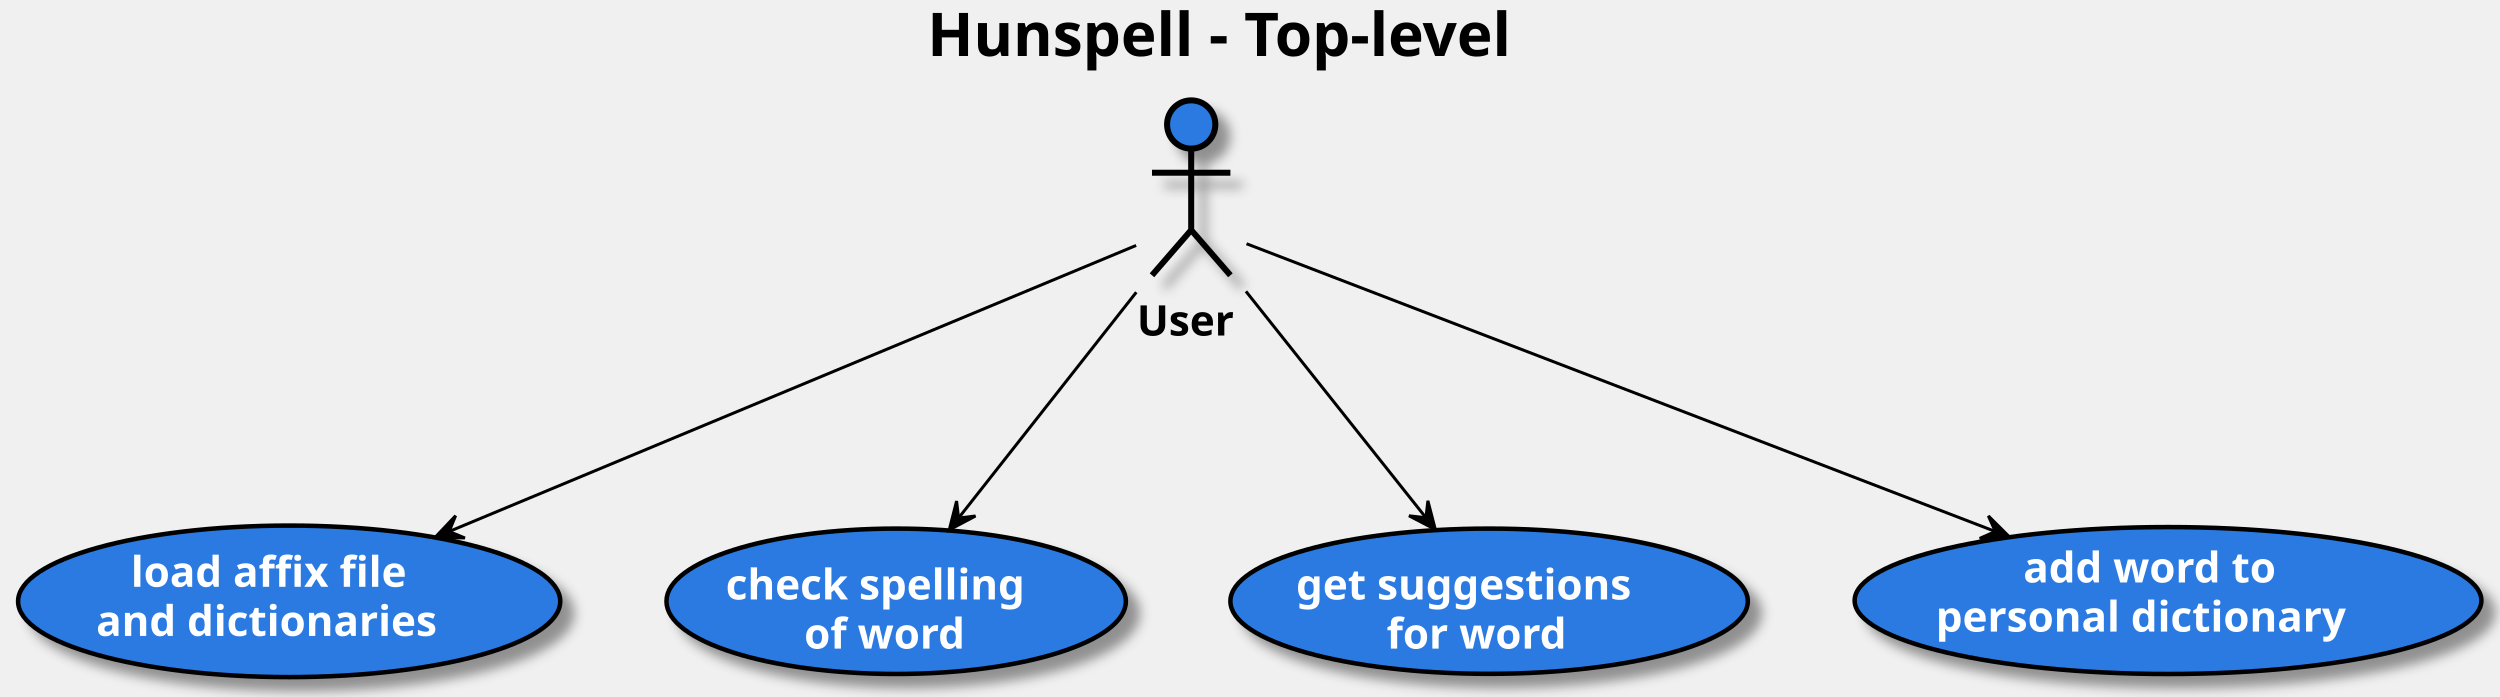
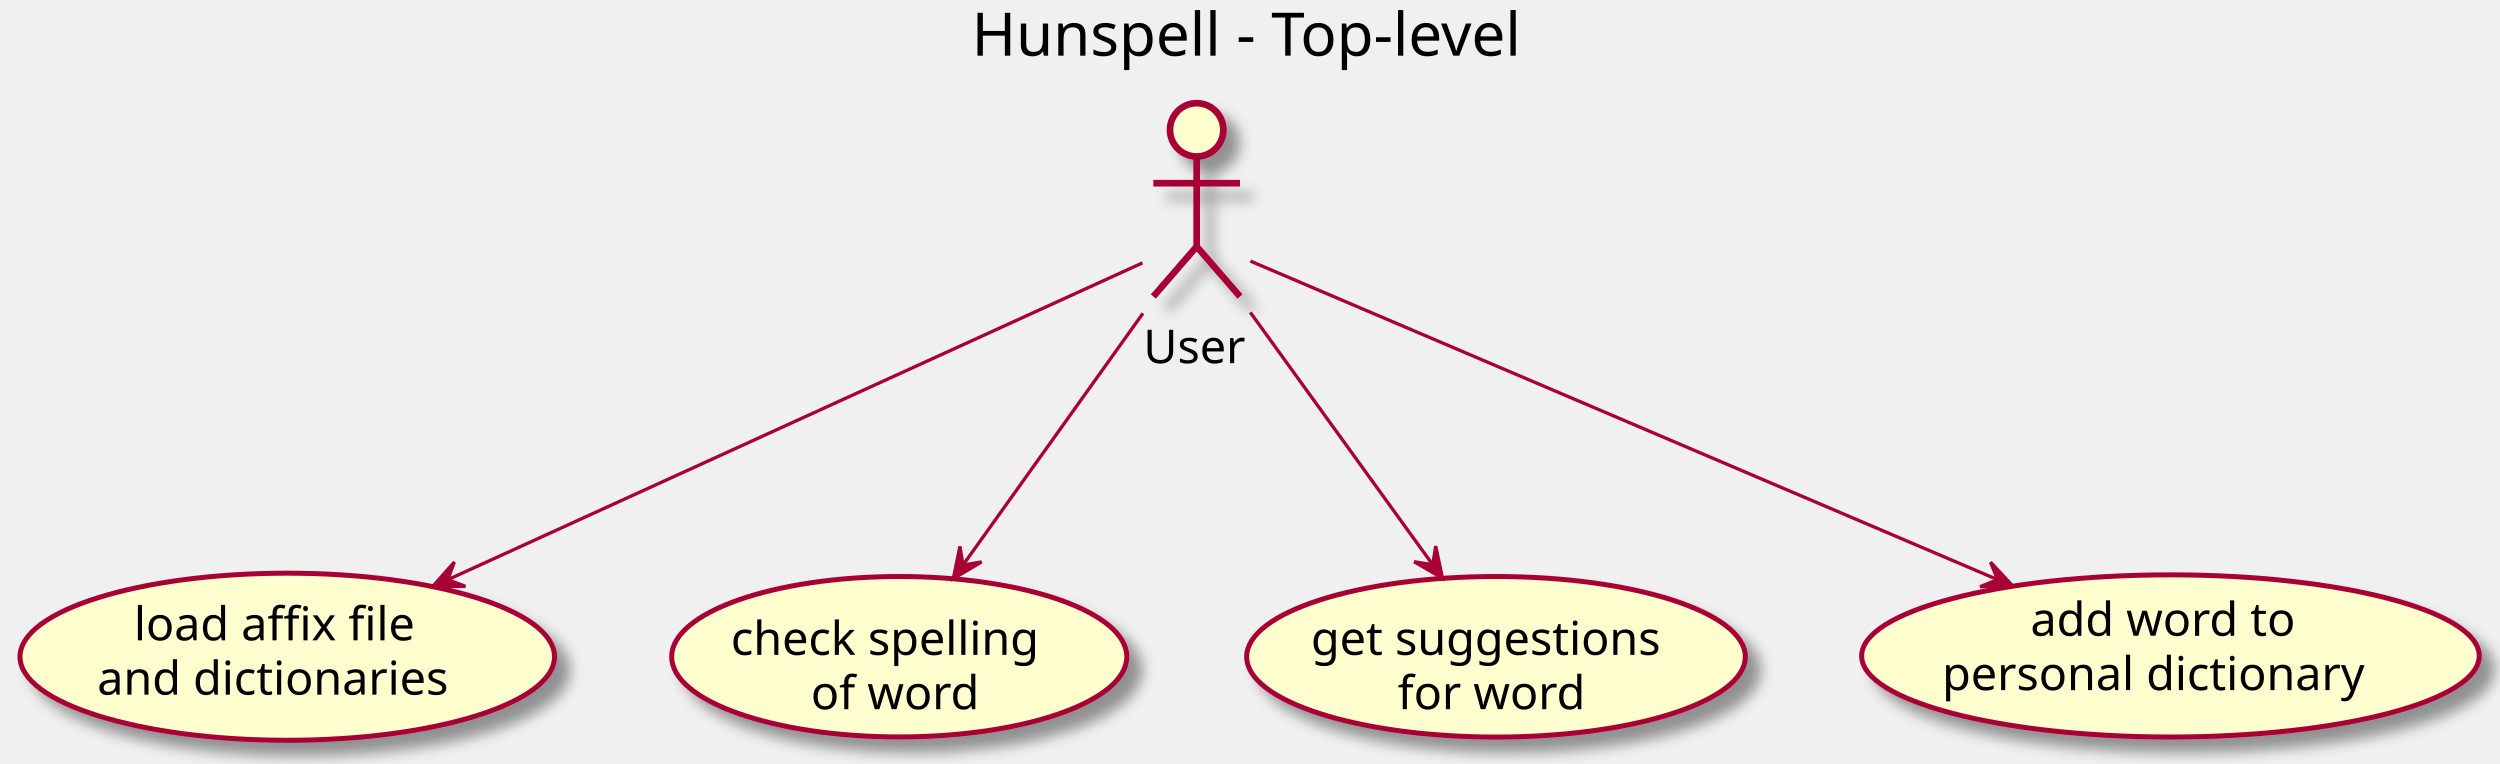
- <svg xmlns="http://www.w3.org/2000/svg" height="231px" style="width:829px;height:231px;" version="1.1" viewBox="0 0 829 231" width="829px">
+ <svg xmlns="http://www.w3.org/2000/svg" height="229px" style="width:750px;height:229px;" version="1.1" viewBox="0 0 750 229" width="750px">
  <defs>
    <filter height="300%" id="f1" width="300%" x="-1" y="-1">
      <feGaussianBlur result="blurOut" stdDeviation="2.0" />
      <feColorMatrix in="blurOut" result="blurOut2" type="matrix" values="0 0 0 0 0 0 0 0 0 0 0 0 0 0 0 0 0 0 .4 0" />
      <feOffset dx="4.0" dy="4.0" in="blurOut2" result="blurOut3" />
      <feBlend in="SourceGraphic" in2="blurOut3" mode="normal" />
    </filter>
  </defs>
  <g>
-     <text fill="#000000" font-family="Roboto Slab" font-size="20" font-weight="bold" lengthAdjust="spacingAndGlyphs" textLength="226" x="307.5" y="18.564">Hunspell - Top-level</text>
-     <ellipse cx="395" cy="41.281" fill="#2A7AE2" filter="url(#f1)" rx="8" ry="8" style="stroke: #000000; stroke-width: 2.0;" />
-     <path d="M395,49.281 L395,76.281 M382,57.281 L408,57.281 M395,76.281 L382,91.281 M395,76.281 L408,91.281 " fill="#2A7AE2" filter="url(#f1)" style="stroke: #000000; stroke-width: 2.0;" />
-     <text fill="#000000" font-family="Roboto Slab" font-size="14" font-weight="bold" lengthAdjust="spacingAndGlyphs" textLength="36" x="377" y="111.276">User</text>
-     <ellipse cx="95.888" cy="199.406" fill="#2A7AE2" filter="url(#f1)" rx="89.888" ry="25.125" style="stroke: #000000; stroke-width: 1.5;" />
-     <text fill="#FFFFFF" font-family="Roboto Slab" font-size="14" font-weight="bold" lengthAdjust="spacingAndGlyphs" textLength="105" x="43.388" y="194.574">load affix file</text>
-     <text fill="#FFFFFF" font-family="Roboto Slab" font-size="14" font-weight="bold" lengthAdjust="spacingAndGlyphs" textLength="128" x="31.888" y="210.87">and dictionaries</text>
-     <ellipse cx="297.169" cy="199.386" fill="#2A7AE2" filter="url(#f1)" rx="76.169" ry="24.105" style="stroke: #000000; stroke-width: 1.5;" />
-     <text fill="#FFFFFF" font-family="Roboto Slab" font-size="14" font-weight="bold" lengthAdjust="spacingAndGlyphs" textLength="113" x="240.669" y="198.773">check spelling</text>
-     <text fill="#FFFFFF" font-family="Roboto Slab" font-size="14" font-weight="bold" lengthAdjust="spacingAndGlyphs" textLength="61" x="266.669" y="215.07">of word</text>
-     <ellipse cx="493.788" cy="199.362" fill="#2A7AE2" filter="url(#f1)" rx="85.788" ry="24.081" style="stroke: #000000; stroke-width: 1.5;" />
-     <text fill="#FFFFFF" font-family="Roboto Slab" font-size="14" font-weight="bold" lengthAdjust="spacingAndGlyphs" textLength="128" x="429.788" y="198.787">get suggestions</text>
-     <text fill="#FFFFFF" font-family="Roboto Slab" font-size="14" font-weight="bold" lengthAdjust="spacingAndGlyphs" textLength="68" x="459.788" y="215.084">for word</text>
-     <ellipse cx="718.916" cy="199.14" fill="#2A7AE2" filter="url(#f1)" rx="103.916" ry="24.359" style="stroke: #000000; stroke-width: 1.5;" />
-     <text fill="#FFFFFF" font-family="Roboto Slab" font-size="14" font-weight="bold" lengthAdjust="spacingAndGlyphs" textLength="96" x="670.916" y="193.149">add word to</text>
-     <text fill="#FFFFFF" font-family="Roboto Slab" font-size="14" font-weight="bold" lengthAdjust="spacingAndGlyphs" textLength="154" x="641.916" y="209.446">personal dictionary</text>
-     <path d="M376.746,81.382 C332.357,99.865 217.407,147.729 149.148,176.151 " fill="none" style="stroke: #000000; stroke-width: 1.0;" />
-     <polygon fill="#000000" points="144.315,178.163,154.161,178.395,148.93,176.241,151.085,171.01,144.315,178.163" style="stroke: #000000; stroke-width: 1.0;" />
-     <path d="M376.797,96.907 C360.121,118.091 335.444,149.441 317.954,171.661 " fill="none" style="stroke: #000000; stroke-width: 1.0;" />
-     <polygon fill="#000000" points="314.775,175.699,323.485,171.102,317.868,171.77,317.199,166.153,314.775,175.699" style="stroke: #000000; stroke-width: 1.0;" />
-     <path d="M413.158,96.616 C429.974,117.764 454.989,149.221 472.732,171.535 " fill="none" style="stroke: #000000; stroke-width: 1.0;" />
-     <polygon fill="#000000" points="475.957,175.591,473.487,166.057,472.845,171.677,467.225,171.035,475.957,175.591" style="stroke: #000000; stroke-width: 1.0;" />
-     <path d="M413.348,80.831 C460.374,98.902 586.754,147.464 661.46,176.171 " fill="none" style="stroke: #000000; stroke-width: 1.0;" />
-     <polygon fill="#000000" points="666.305,178.033,659.338,171.071,661.638,176.24,656.469,178.539,666.305,178.033" style="stroke: #000000; stroke-width: 1.0;" />
+     <text fill="#000000" font-family="sans-serif" font-size="18" lengthAdjust="spacingAndGlyphs" textLength="179" x="291.5" y="16.708">Hunspell - Top-level</text>
+     <ellipse cx="359" cy="38.953" fill="#FEFECE" filter="url(#f1)" rx="8" ry="8" style="stroke: #A80036; stroke-width: 2.0;" />
+     <path d="M359,46.953 L359,73.953 M346,54.953 L372,54.953 M359,73.953 L346,88.953 M359,73.953 L372,88.953 " fill="#FEFECE" filter="url(#f1)" style="stroke: #A80036; stroke-width: 2.0;" />
+     <text fill="#000000" font-family="sans-serif" font-size="14" lengthAdjust="spacingAndGlyphs" textLength="32" x="343" y="108.948">User</text>
+     <ellipse cx="86.176" cy="197.019" fill="#FEFECE" filter="url(#f1)" rx="80.176" ry="25.066" style="stroke: #A80036; stroke-width: 1.5;" />
+     <text fill="#000000" font-family="sans-serif" font-size="14" lengthAdjust="spacingAndGlyphs" textLength="92" x="40.176" y="192.098">load affix file</text>
+     <text fill="#000000" font-family="sans-serif" font-size="14" lengthAdjust="spacingAndGlyphs" textLength="114" x="29.176" y="208.395">and dictionaries</text>
+     <ellipse cx="269.77" cy="197.017" fill="#FEFECE" filter="url(#f1)" rx="68.27" ry="24.063" style="stroke: #A80036; stroke-width: 1.5;" />
+     <text fill="#000000" font-family="sans-serif" font-size="14" lengthAdjust="spacingAndGlyphs" textLength="101" x="219.27" y="196.469">check spelling</text>
+     <text fill="#000000" font-family="sans-serif" font-size="14" lengthAdjust="spacingAndGlyphs" textLength="53" x="243.27" y="212.766">of word</text>
+     <ellipse cx="448.796" cy="197.035" fill="#FEFECE" filter="url(#f1)" rx="74.796" ry="24.082" style="stroke: #A80036; stroke-width: 1.5;" />
+     <text fill="#000000" font-family="sans-serif" font-size="14" lengthAdjust="spacingAndGlyphs" textLength="111" x="393.296" y="196.458">get suggestions</text>
+     <text fill="#000000" font-family="sans-serif" font-size="14" lengthAdjust="spacingAndGlyphs" textLength="59" x="419.296" y="212.755">for word</text>
+     <ellipse cx="651.136" cy="196.778" fill="#FEFECE" filter="url(#f1)" rx="92.636" ry="24.325" style="stroke: #A80036; stroke-width: 1.5;" />
+     <text fill="#000000" font-family="sans-serif" font-size="14" lengthAdjust="spacingAndGlyphs" textLength="84" x="609.136" y="190.736">add word to</text>
+     <text fill="#000000" font-family="sans-serif" font-size="14" lengthAdjust="spacingAndGlyphs" textLength="137" x="582.636" y="207.033">personal dictionary</text>
+     <path d="M342.74,78.868 C302.521,97.21 197.118,145.279 134.578,173.799 " fill="none" style="stroke: #A80036; stroke-width: 1.0;" />
+     <polygon fill="#A80036" points="129.779,175.988,139.627,175.891,134.328,173.912,136.306,168.613,129.779,175.988" style="stroke: #A80036; stroke-width: 1.0;" />
+     <path d="M342.883,93.999 C327.698,115.24 304.946,147.068 288.91,169.5 " fill="none" style="stroke: #A80036; stroke-width: 1.0;" />
+     <polygon fill="#A80036" points="285.997,173.575,294.485,168.579,288.904,169.507,287.976,163.927,285.997,173.575" style="stroke: #A80036; stroke-width: 1.0;" />
+     <path d="M375.09,93.711 C390.417,114.913 413.503,146.849 429.787,169.376 " fill="none" style="stroke: #A80036; stroke-width: 1.0;" />
+     <polygon fill="#A80036" points="432.746,173.468,430.716,163.831,429.817,169.416,424.232,168.517,432.746,173.468" style="stroke: #A80036; stroke-width: 1.0;" />
+     <path d="M375.115,78.324 C417.148,96.245 531.532,145.016 599.091,173.821 " fill="none" style="stroke: #A80036; stroke-width: 1.0;" />
+     <polygon fill="#A80036" points="603.872,175.859,597.163,168.649,599.273,173.898,594.024,176.008,603.872,175.859" style="stroke: #A80036; stroke-width: 1.0;" />
  </g>
</svg>
